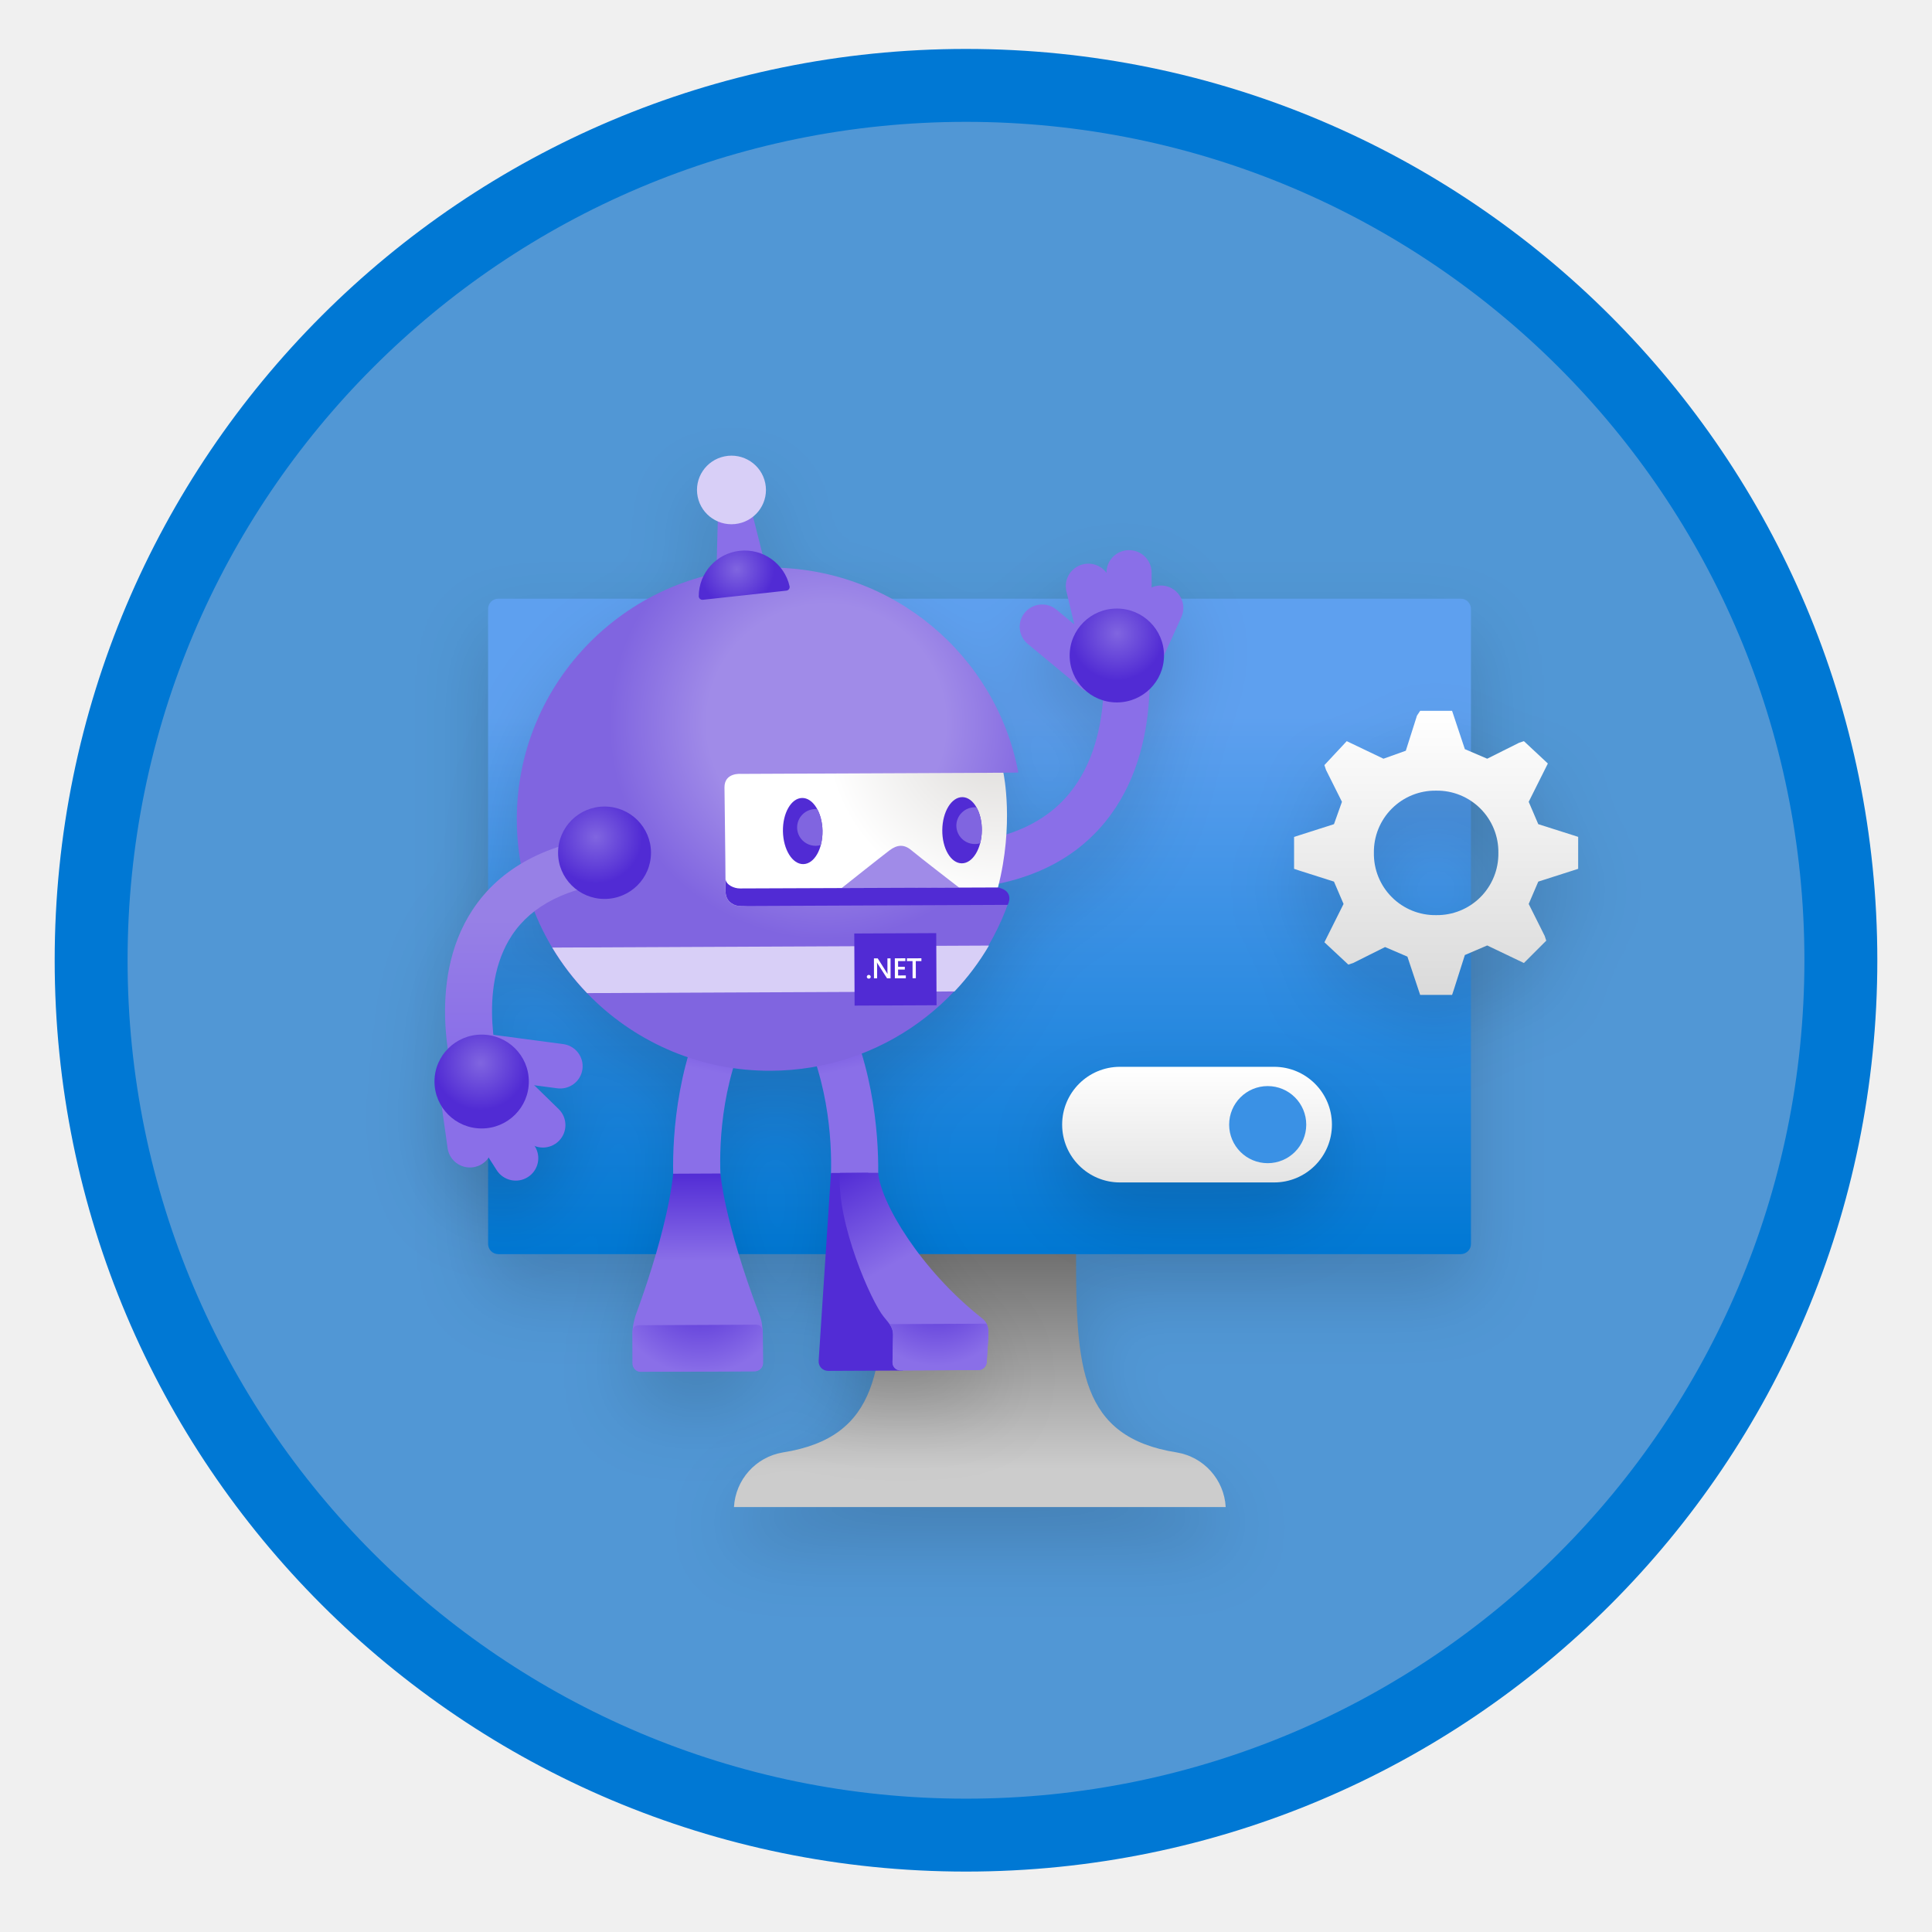
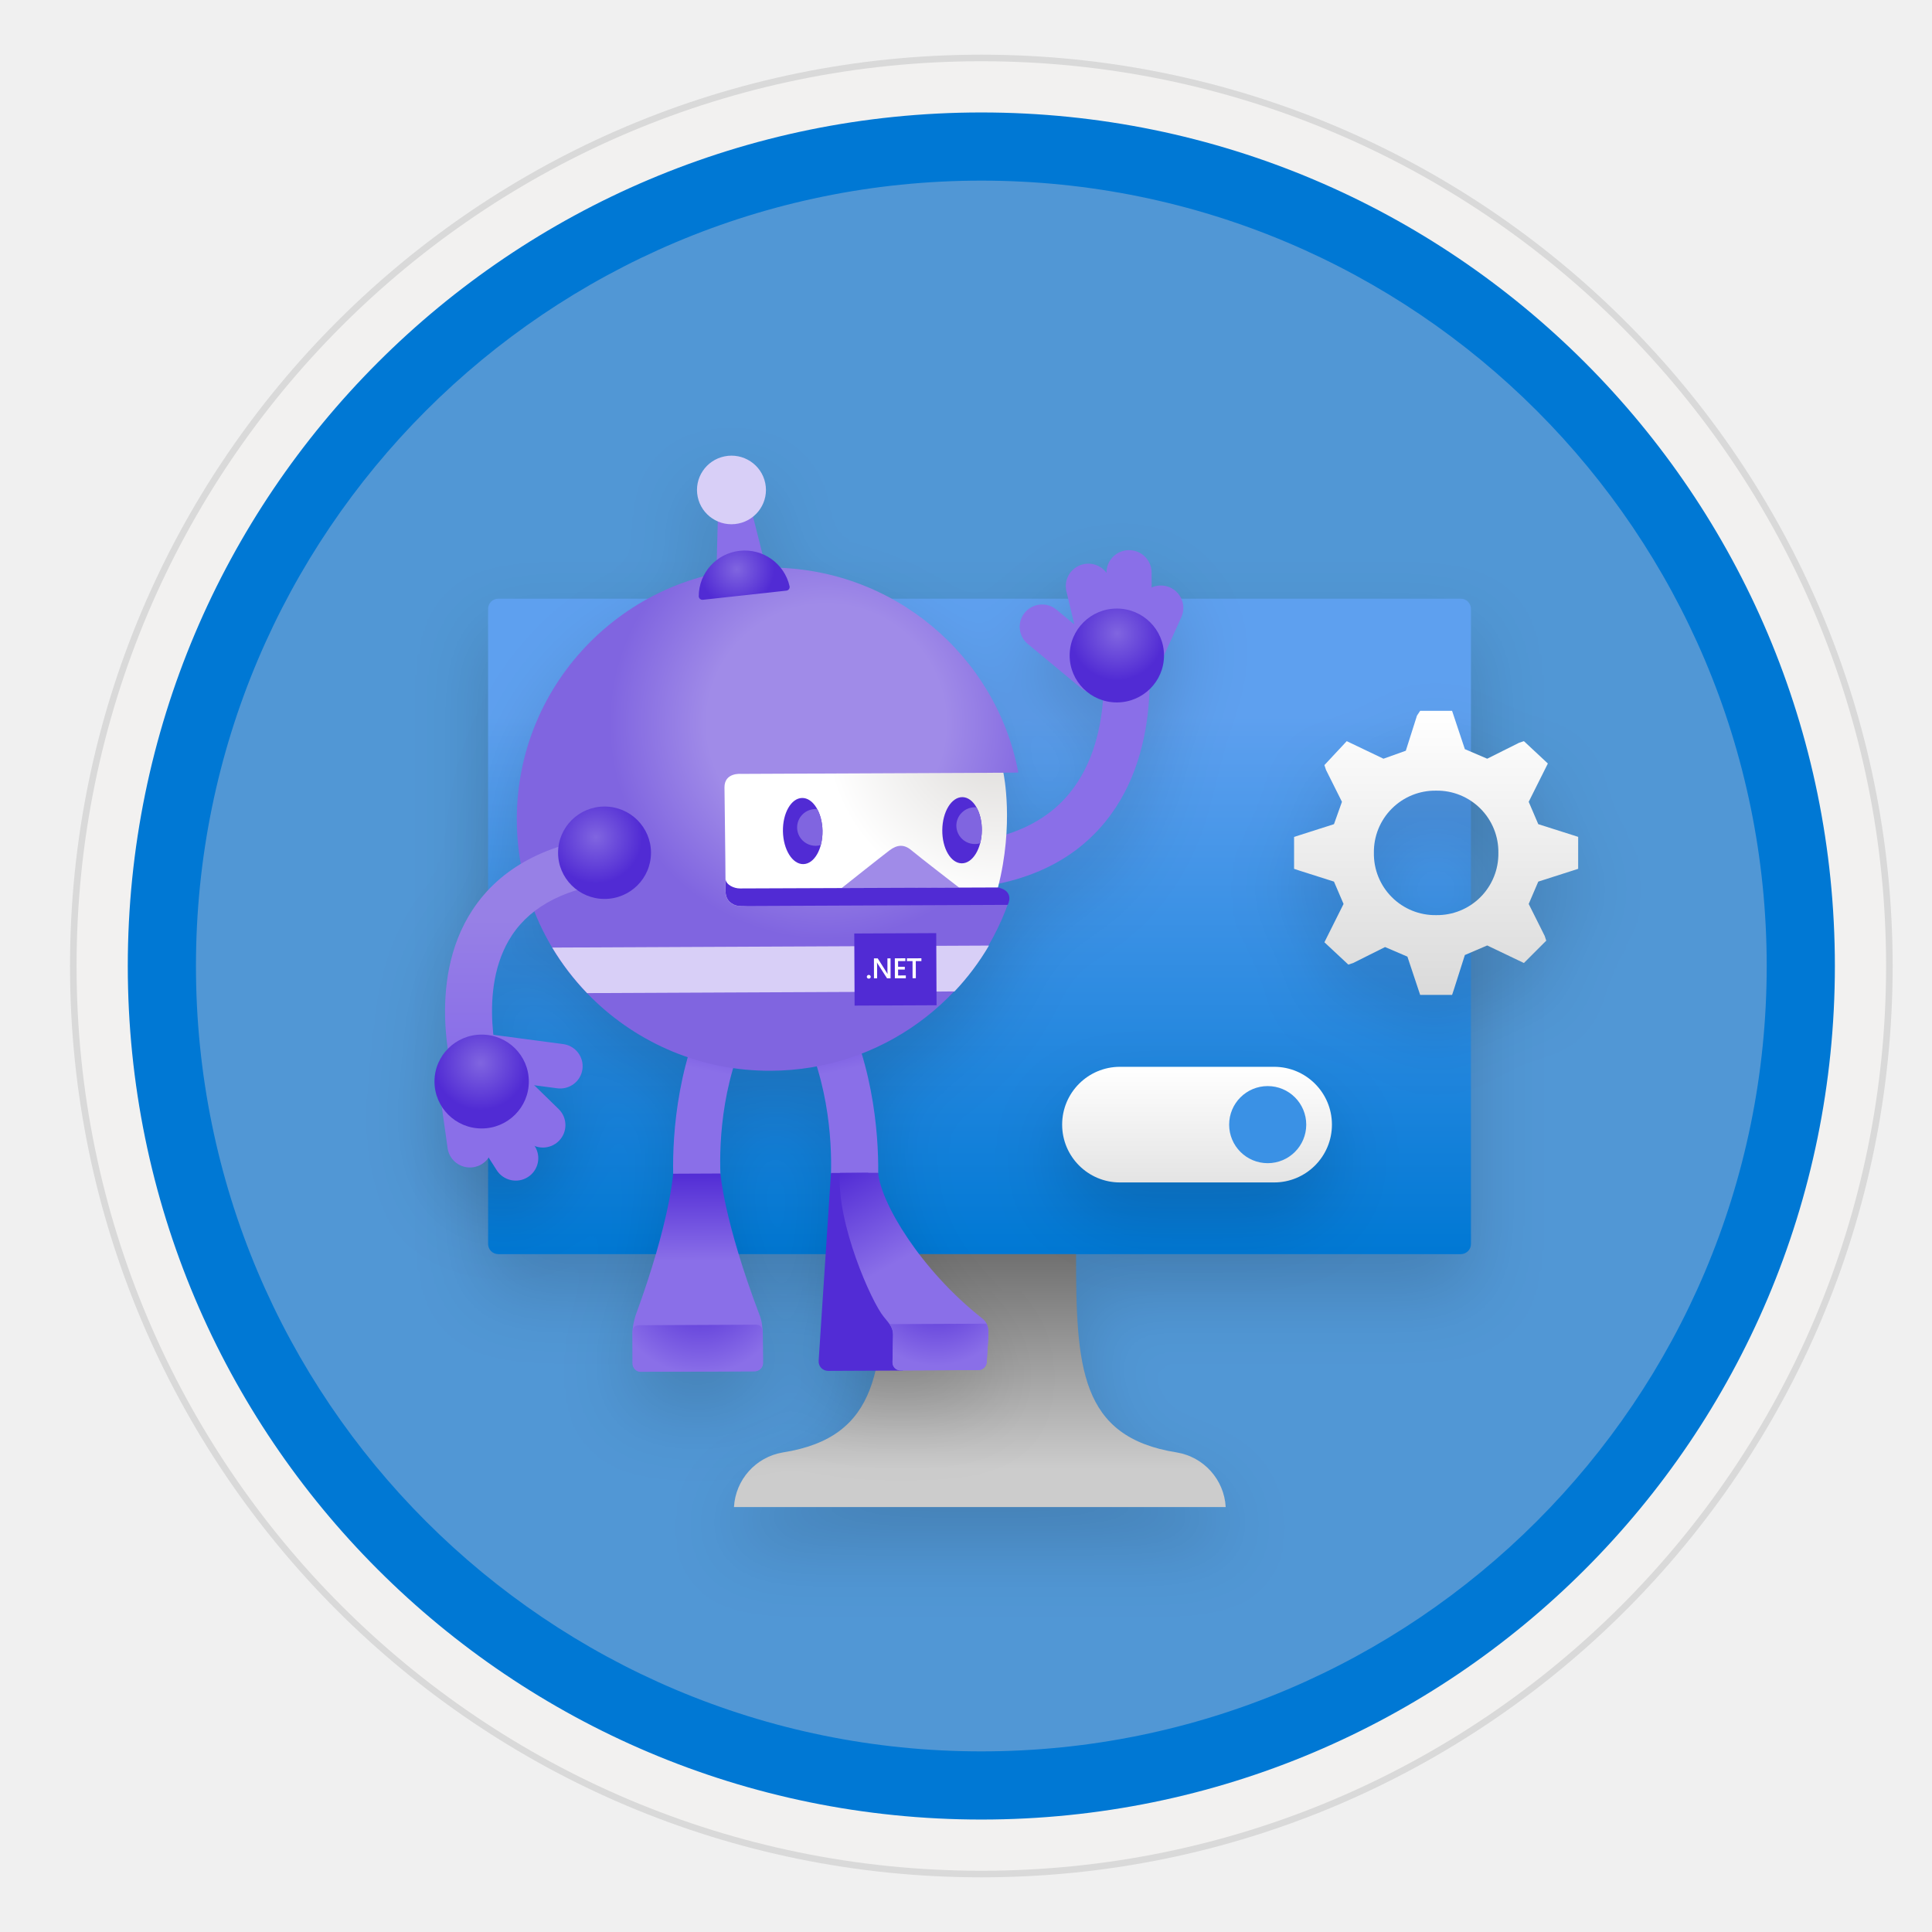
<svg xmlns="http://www.w3.org/2000/svg" width="106" height="106" viewBox="0 0 106 106" fill="none" version="1.1" id="svg262">
  <circle cx="53" cy="53" r="49" fill="#5197d5" id="circle2" style="filter:url(#filter0_d)" />
-   <circle cx="53" cy="52.685" r="48" stroke="#0078d4" stroke-width="4" id="circle8" />
  <g filter="url(#filter1_d)" id="g14" transform="translate(1.787698,-0.3154762)">
    <rect x="24.992" y="33.163" width="53.926" height="35.961" rx="0.56" fill="url(#paint0_linear)" id="rect10" style="fill:url(#paint0_linear)" />
    <path d="M 62.788,80.006 C 57.444,79.169 57.251,75.306 57.251,69.124 H 46.691 c 0,6.181 -0.193,10.045 -5.537,10.882 -1.48,0.253 -2.588,1.495 -2.672,2.994 h 26.979 c -0.084,-1.499 -1.192,-2.741 -2.672,-2.994 z" fill="url(#paint1_linear)" id="path12" style="fill:url(#paint1_linear)" />
  </g>
  <g filter="url(#filter2_d)" id="g90">
    <path d="M51.729 48.811L51.687 46.305C54.86 46.251 57.213 45.315 58.679 43.521C61.336 40.269 60.403 35.216 60.393 35.164L62.867 34.693C62.915 34.947 64.022 40.954 60.633 45.1C58.677 47.497 55.68 48.745 51.729 48.811Z" fill="#8A6FE8" id="path16" />
    <path d="M56.389 35.329L59.318 37.756C59.84 38.188 60.615 38.118 61.051 37.599C61.485 37.08 61.414 36.309 60.893 35.876L57.964 33.449C57.442 33.017 56.666 33.087 56.231 33.606C55.797 34.126 55.867 34.897 56.389 35.329Z" fill="#8A6FE8" id="path18" />
    <path d="M63.765 36.178L64.819 33.852C65.095 33.231 64.813 32.504 64.189 32.229C63.564 31.955 62.834 32.235 62.557 32.856L61.476 35.241L63.765 36.178Z" fill="#8A6FE8" id="path20" />
    <path d="M63.195 34.922L63.182 31.405C63.178 30.725 62.62 30.178 61.937 30.184C61.254 30.189 60.703 30.744 60.709 31.422L60.71 34.038L63.195 34.922Z" fill="#8A6FE8" id="path22" />
    <path d="M61.733 35.301L60.917 31.875C60.761 31.213 60.096 30.803 59.43 30.959C58.764 31.114 58.352 31.776 58.508 32.438L59.339 35.926L61.733 35.301Z" fill="#8A6FE8" id="path24" />
    <path d="M61.275 38.539C62.705 38.539 63.864 37.386 63.864 35.964C63.864 34.542 62.705 33.389 61.275 33.389C59.846 33.389 58.687 34.542 58.687 35.964C58.687 37.386 59.845 38.539 61.275 38.539Z" fill="url(#paint2_radial)" id="path26" />
    <path d="M48.183 64.359C48.208 62.189 47.897 57.783 45.645 54.094L43.443 55.425C45.487 58.77 45.64 62.676 45.593 64.38C45.588 64.52 46.907 64.648 48.183 64.359Z" fill="url(#paint3_linear)" id="path28" />
    <path d="M45.592 64.356L47.631 64.346L49.535 75.196L45.442 75.214C45.131 75.215 44.894 74.965 44.916 74.655L45.592 64.356Z" fill="#522CD5" id="path30" />
    <path d="M53.9 72.343C54.254 72.621 54.247 73.022 54.22 73.446L54.134 74.746C54.119 74.979 53.915 75.17 53.681 75.171L49.415 75.191C49.149 75.192 48.949 74.979 48.967 74.716L48.995 73.369C49.027 72.879 48.862 72.7 48.481 72.238C47.828 71.45 45.898 67.154 46.082 64.355L48.182 64.345C48.322 66.006 50.527 69.695 53.9 72.343Z" fill="url(#paint4_linear)" id="path32" />
    <path d="M54.219 73.445C54.238 73.149 54.244 72.865 54.128 72.625L48.808 72.649C48.955 72.864 49.017 73.052 48.997 73.366L48.969 74.713C48.951 74.978 49.152 75.19 49.417 75.188L53.682 75.17C53.917 75.169 54.12 74.978 54.135 74.745L54.219 73.445Z" fill="url(#paint5_radial)" id="path34" />
    <path d="M36.934 64.408C36.889 62.237 37.16 57.829 39.379 54.119L41.593 55.429C39.58 58.794 39.462 62.701 39.526 64.403C39.531 64.546 38.211 64.686 36.934 64.408Z" fill="url(#paint6_linear)" id="path36" />
    <path d="M34.703 73.155C34.7 72.866 34.743 72.61 34.866 72.187C36.771 67.008 36.931 64.397 36.931 64.397L39.527 64.385C39.527 64.385 39.706 66.947 41.657 72.108C41.811 72.476 41.829 72.811 41.849 73.122L41.861 74.779C41.862 75.028 41.657 75.234 41.407 75.235L41.281 75.236L35.29 75.263L35.165 75.264C34.913 75.265 34.707 75.062 34.706 74.813L34.703 73.155Z" fill="url(#paint7_linear)" id="path38" />
    <path d="M34.703 73.155C34.703 73.108 34.704 73.062 34.706 73.017C34.719 72.873 34.785 72.711 35.102 72.709L41.508 72.68C41.739 72.688 41.816 72.864 41.84 72.975C41.843 73.024 41.846 73.075 41.85 73.123L41.862 74.78C41.863 74.936 41.784 75.074 41.662 75.156C41.59 75.205 41.501 75.234 41.408 75.235L41.283 75.236L35.292 75.263L35.167 75.264C35.042 75.266 34.927 75.215 34.844 75.133C34.761 75.051 34.71 74.938 34.709 74.812L34.703 73.155Z" fill="url(#paint8_radial)" id="path40" />
    <path d="M54.725 48.691C55.625 45.185 55.022 42.393 55.022 42.393L55.85 42.389L55.869 42.373C54.654 35.953 48.973 31.109 42.169 31.141C34.506 31.175 28.32 37.384 28.355 45.008C28.39 52.63 34.631 58.783 42.296 58.748C48.343 58.721 53.469 54.849 55.345 49.471C55.401 49.242 55.394 48.833 54.725 48.691Z" fill="url(#paint9_radial)" id="path42" />
    <path d="M54.26 51.88L30.298 51.989C30.839 52.894 31.482 53.731 32.209 54.487L52.37 54.396C53.093 53.633 53.727 52.79 54.26 51.88Z" fill="#D8CFF7" id="path44" />
    <path d="M46.888 55.173L51.385 55.153L51.367 51.196L46.87 51.217L46.888 55.173Z" fill="#512BD4" id="path46" />
    <path d="M47.666 53.694C47.636 53.694 47.61 53.684 47.59 53.665C47.569 53.645 47.558 53.62 47.558 53.593C47.558 53.564 47.569 53.539 47.59 53.52C47.61 53.499 47.636 53.489 47.666 53.489C47.697 53.489 47.722 53.5 47.743 53.52C47.763 53.539 47.775 53.564 47.775 53.593C47.775 53.621 47.764 53.644 47.744 53.665C47.722 53.683 47.697 53.694 47.666 53.694Z" fill="white" id="path48" />
    <path d="M48.862 53.675H48.667L48.153 52.873C48.14 52.853 48.128 52.831 48.12 52.809H48.116C48.12 52.833 48.122 52.883 48.122 52.959L48.123 53.676H47.951L47.949 52.582H48.157L48.653 53.366C48.673 53.398 48.687 53.422 48.694 53.433H48.697C48.692 53.403 48.69 53.355 48.69 53.285L48.689 52.581H48.86L48.862 53.675Z" fill="white" id="path50" />
    <path d="M49.699 53.672L49.097 53.672L49.095 52.578L49.674 52.577V52.731L49.273 52.732L49.275 53.042L49.643 53.041V53.195L49.275 53.196L49.275 53.519L49.699 53.518V53.672Z" fill="white" id="path52" />
    <path d="M50.554 52.731L50.245 52.732L50.248 53.671H50.069L50.067 52.732L49.759 52.733V52.579L50.553 52.577L50.554 52.731Z" fill="white" id="path54" />
    <path d="M54.754 48.691C55.645 45.229 55.066 42.463 55.051 42.396L40.653 42.46C40.653 42.46 39.745 42.373 39.749 43.198C39.753 44.021 39.797 46.35 39.809 48.926C39.811 49.456 40.249 49.71 40.593 49.708C40.593 49.707 54.395 49.265 54.754 48.691Z" fill="url(#paint10_radial)" id="path56" />
    <path d="M46.164 48.735C46.164 48.735 48.37 46.982 48.801 46.657C49.231 46.332 49.609 46.314 50.007 46.652C50.405 46.991 52.63 48.705 52.63 48.705L46.164 48.735Z" fill="#A08BE8" id="path58" />
    <path d="M55.291 49.646C55.291 49.646 55.703 48.892 54.754 48.691C54.755 48.688 40.599 48.745 40.599 48.745C40.27 48.746 39.844 48.553 39.807 48.236C39.808 48.463 39.81 48.694 39.811 48.926C39.813 49.406 40.173 49.659 40.496 49.701C40.529 49.704 40.561 49.709 40.594 49.709L41.562 49.705L55.291 49.646Z" fill="#512BD4" id="path60" />
    <path d="M44.077 47.41C44.676 47.399 45.146 46.576 45.127 45.575C45.107 44.572 44.605 43.769 44.006 43.781C43.407 43.793 42.937 44.615 42.956 45.617C42.976 46.618 43.478 47.422 44.077 47.41Z" fill="#512BD4" id="path62" />
    <path d="M53.869 45.562C53.879 44.56 53.402 43.742 52.803 43.735C52.203 43.73 51.709 44.537 51.699 45.54C51.688 46.543 52.165 47.36 52.764 47.367C53.364 47.373 53.858 46.565 53.869 45.562Z" fill="#512BD4" id="path64" />
    <path d="M44.028 44.687C44.249 44.465 44.547 44.368 44.837 44.391C45.01 44.706 45.118 45.12 45.127 45.574C45.132 45.858 45.097 46.125 45.033 46.366C44.691 46.465 44.307 46.381 44.035 46.114C43.637 45.722 43.634 45.083 44.028 44.687Z" fill="#8065E0" id="path66" />
    <path d="M52.766 44.59C52.987 44.368 53.285 44.269 53.576 44.294C53.762 44.623 53.875 45.069 53.87 45.56C53.867 45.811 53.835 46.05 53.777 46.267C53.432 46.369 53.045 46.286 52.773 46.017C52.373 45.623 52.37 44.984 52.766 44.59Z" fill="#8065E0" id="path68" />
    <path d="M24.978 59.486C24.907 59.261 23.276 53.938 25.928 49.916C27.461 47.592 30.046 46.222 33.611 45.844L33.884 48.392C31.128 48.685 29.179 49.667 28.09 51.312C26.103 54.31 27.424 58.679 27.438 58.723L24.978 59.486Z" fill="url(#paint11_linear)" id="path70" />
    <path d="M33.168 49.321C34.575 49.321 35.717 48.186 35.717 46.786C35.717 45.385 34.575 44.251 33.168 44.251C31.761 44.251 30.619 45.385 30.619 46.786C30.619 48.186 31.761 49.321 33.168 49.321Z" fill="url(#paint12_radial)" id="path72" />
    <path d="M30.899 57.284L27.12 56.783C26.446 56.694 25.827 57.165 25.737 57.835C25.648 58.505 26.121 59.12 26.794 59.21L30.573 59.71C31.247 59.799 31.866 59.329 31.956 58.659C32.045 57.988 31.572 57.372 30.899 57.284Z" fill="#8A6FE8" id="path74" />
    <path d="M24.204 60.478L24.559 63.003C24.659 63.675 25.287 64.14 25.963 64.042C26.638 63.943 27.106 63.318 27.007 62.646L26.642 60.056L24.204 60.478Z" fill="#8A6FE8" id="path76" />
    <path d="M25.36 61.239L27.255 64.208C27.624 64.78 28.389 64.948 28.963 64.581C29.539 64.214 29.707 63.453 29.338 62.882L27.936 60.669L25.36 61.239Z" fill="#8A6FE8" id="path78" />
    <path d="M26.392 60.141L28.917 62.607C29.405 63.084 30.187 63.078 30.667 62.594C31.146 62.109 31.14 61.33 30.654 60.853L28.083 58.343L26.392 60.141Z" fill="#8A6FE8" id="path80" />
    <path d="M26.426 61.914C27.856 61.914 29.015 60.761 29.015 59.339C29.015 57.917 27.856 56.764 26.426 56.764C24.997 56.764 23.838 57.917 23.838 59.339C23.838 60.761 24.997 61.914 26.426 61.914Z" fill="url(#paint13_radial)" id="path82" />
    <path d="M41.953 30.869L39.314 31.158L39.386 28.422L41.282 28.215L41.953 30.869Z" fill="#8A6FE8" id="path84" />
    <path d="M40.51 28.725C41.534 28.517 42.194 27.524 41.986 26.506C41.777 25.488 40.779 24.831 39.755 25.038C38.731 25.246 38.07 26.239 38.279 27.257C38.488 28.275 39.486 28.933 40.51 28.725Z" fill="#D8CFF7" id="path86" />
    <path d="M43.144 32.406C43.263 32.393 43.346 32.281 43.32 32.163C43.043 30.932 41.873 30.08 40.583 30.221C39.294 30.362 38.339 31.448 38.337 32.71C38.337 32.829 38.443 32.92 38.562 32.908L43.144 32.406Z" fill="url(#paint14_radial)" id="path88" />
  </g>
  <g filter="url(#filter3_d)" id="g94">
    <path fill-rule="evenodd" clip-rule="evenodd" d="M86.587 45.918V47.669L84.398 48.37L83.873 49.596L84.749 51.347L84.836 51.61L83.61 52.836L81.596 51.873L80.37 52.398L79.757 54.325L79.669 54.587H77.918L77.218 52.486L75.992 51.96L74.24 52.836L73.977 52.924L72.664 51.698L73.715 49.596L73.189 48.37L71.263 47.757L71 47.669V45.918L73.189 45.218L73.627 43.992L72.751 42.24L72.664 41.977L73.89 40.664L75.904 41.627L77.13 41.189L77.743 39.263L77.918 39H79.669L80.37 41.102L81.596 41.627L83.347 40.751L83.61 40.664L84.924 41.89L83.873 43.992L84.398 45.218L86.325 45.831L86.587 45.918ZM76.364 49.224C77.007 49.867 77.884 50.223 78.794 50.209C79.704 50.223 80.58 49.867 81.224 49.224C81.867 48.581 82.223 47.704 82.209 46.794C82.223 45.884 81.867 45.007 81.224 44.364C80.58 43.72 79.704 43.365 78.794 43.379C77.884 43.365 77.007 43.72 76.364 44.364C75.72 45.007 75.365 45.884 75.379 46.794C75.365 47.704 75.72 48.581 76.364 49.224Z" fill="url(#paint15_linear)" id="path92" />
  </g>
  <g filter="url(#filter4_d)" id="g100">
    <rect width="14.802" height="6.344" rx="3.172" transform="matrix(-1 0 0 1 73.0771 58.5312)" fill="url(#paint16_linear)" id="rect96" />
    <circle r="2.115" transform="matrix(-1 0 0 1 69.5528 61.7034)" fill="#3A91E5" id="circle98" />
  </g>
  <defs id="defs260">
    <filter id="filter0_d" x="0.5" y="0.5" width="105.5" height="105.5" filterUnits="userSpaceOnUse" color-interpolation-filters="sRGB">
      <feFlood flood-opacity="0" result="BackgroundImageFix" id="feFlood102" />
      <feColorMatrix in="SourceAlpha" type="matrix" values="0 0 0 0 0 0 0 0 0 0 0 0 0 0 0 0 0 0 127 0" id="feColorMatrix104" />
      <feOffset dx="0.5" dy="0.5" id="feOffset106" />
      <feColorMatrix type="matrix" values="0 0 0 0 0.824 0 0 0 0 0.831 0 0 0 0 0.835 0 0 0 1 0" id="feColorMatrix108" />
      <feBlend mode="normal" in2="BackgroundImageFix" result="effect1_dropShadow" id="feBlend110" />
      <feBlend mode="normal" in="SourceGraphic" in2="effect1_dropShadow" result="shape" id="feBlend112" />
    </filter>
    <filter id="filter1_d" x="20.992" y="31.163" width="61.926" height="57.837" filterUnits="userSpaceOnUse" color-interpolation-filters="sRGB">
      <feFlood flood-opacity="0" result="BackgroundImageFix" id="feFlood115" />
      <feColorMatrix in="SourceAlpha" type="matrix" values="0 0 0 0 0 0 0 0 0 0 0 0 0 0 0 0 0 0 127 0" id="feColorMatrix117" />
      <feOffset dy="2" id="feOffset119" />
      <feGaussianBlur stdDeviation="2" id="feGaussianBlur121" />
      <feColorMatrix type="matrix" values="0 0 0 0 0 0 0 0 0 0 0 0 0 0 0 0 0 0 0.15 0" id="feColorMatrix123" />
      <feBlend mode="normal" in2="BackgroundImageFix" result="effect1_dropShadow" id="feBlend125" />
      <feBlend mode="normal" in="SourceGraphic" in2="effect1_dropShadow" result="shape" id="feBlend127" />
    </filter>
    <filter id="filter2_d" x="19.838" y="23" width="49.087" height="58.264" filterUnits="userSpaceOnUse" color-interpolation-filters="sRGB">
      <feFlood flood-opacity="0" result="BackgroundImageFix" id="feFlood130" />
      <feColorMatrix in="SourceAlpha" type="matrix" values="0 0 0 0 0 0 0 0 0 0 0 0 0 0 0 0 0 0 127 0" id="feColorMatrix132" />
      <feOffset dy="2" id="feOffset134" />
      <feGaussianBlur stdDeviation="2" id="feGaussianBlur136" />
      <feColorMatrix type="matrix" values="0 0 0 0 0 0 0 0 0 0 0 0 0 0 0 0 0 0 0.15 0" id="feColorMatrix138" />
      <feBlend mode="normal" in2="BackgroundImageFix" result="effect1_dropShadow" id="feBlend140" />
      <feBlend mode="normal" in="SourceGraphic" in2="effect1_dropShadow" result="shape" id="feBlend142" />
    </filter>
    <filter id="filter3_d" x="67" y="37" width="23.587" height="23.587" filterUnits="userSpaceOnUse" color-interpolation-filters="sRGB">
      <feFlood flood-opacity="0" result="BackgroundImageFix" id="feFlood145" />
      <feColorMatrix in="SourceAlpha" type="matrix" values="0 0 0 0 0 0 0 0 0 0 0 0 0 0 0 0 0 0 127 0" id="feColorMatrix147" />
      <feOffset dy="2" id="feOffset149" />
      <feGaussianBlur stdDeviation="2" id="feGaussianBlur151" />
      <feColorMatrix type="matrix" values="0 0 0 0 0 0 0 0 0 0 0 0 0 0 0 0 0 0 0.15 0" id="feColorMatrix153" />
      <feBlend mode="normal" in2="BackgroundImageFix" result="effect1_dropShadow" id="feBlend155" />
      <feBlend mode="normal" in="SourceGraphic" in2="effect1_dropShadow" result="shape" id="feBlend157" />
    </filter>
    <filter id="filter4_d" x="54.275" y="56.531" width="22.802" height="14.344" filterUnits="userSpaceOnUse" color-interpolation-filters="sRGB">
      <feFlood flood-opacity="0" result="BackgroundImageFix" id="feFlood160" />
      <feColorMatrix in="SourceAlpha" type="matrix" values="0 0 0 0 0 0 0 0 0 0 0 0 0 0 0 0 0 0 127 0" id="feColorMatrix162" />
      <feOffset dy="2" id="feOffset164" />
      <feGaussianBlur stdDeviation="2" id="feGaussianBlur166" />
      <feColorMatrix type="matrix" values="0 0 0 0 0 0 0 0 0 0 0 0 0 0 0 0 0 0 0.15 0" id="feColorMatrix168" />
      <feBlend mode="normal" in2="BackgroundImageFix" result="effect1_dropShadow" id="feBlend170" />
      <feBlend mode="normal" in="SourceGraphic" in2="effect1_dropShadow" result="shape" id="feBlend172" />
    </filter>
    <linearGradient id="paint0_linear" x1="78.934" y1="69.124" x2="78.934" y2="33.163" gradientUnits="userSpaceOnUse">
      <stop stop-color="#0078D4" id="stop175" />
      <stop offset="0.82" stop-color="#5EA0EF" id="stop177" />
    </linearGradient>
    <linearGradient id="paint1_linear" x1="65.46" y1="83" x2="65.46" y2="69.124" gradientUnits="userSpaceOnUse">
      <stop offset="0.15" stop-color="#CCCCCC" id="stop180" />
      <stop offset="1" stop-color="#707070" id="stop182" />
    </linearGradient>
    <radialGradient id="paint2_radial" cx="0" cy="0" r="1" gradientUnits="userSpaceOnUse" gradientTransform="translate(61.2972 34.7542) scale(2.58937 2.57564)">
      <stop stop-color="#8065E0" id="stop185" />
      <stop offset="1" stop-color="#512BD4" id="stop187" />
    </radialGradient>
    <linearGradient id="paint3_linear" x1="44.897" y1="54.25" x2="47.058" y2="64.595" gradientUnits="userSpaceOnUse">
      <stop stop-color="#522CD5" id="stop190" />
      <stop offset="0.44" stop-color="#8A6FE8" id="stop192" />
    </linearGradient>
    <linearGradient id="paint4_linear" x1="46.212" y1="64.282" x2="52.645" y2="75.811" gradientUnits="userSpaceOnUse">
      <stop stop-color="#522CD5" id="stop195" />
      <stop offset="0.44" stop-color="#8A6FE8" id="stop197" />
    </linearGradient>
    <radialGradient id="paint5_radial" cx="0" cy="0" r="1" gradientUnits="userSpaceOnUse" gradientTransform="translate(51.3847 70.4615) rotate(-0.259391) scale(4.49438 4.47054)">
      <stop offset="0.034" stop-color="#522CD5" id="stop200" />
      <stop offset="0.996" stop-color="#8A6FE8" id="stop202" />
    </radialGradient>
    <linearGradient id="paint6_linear" x1="40.128" y1="54.269" x2="38.061" y2="64.634" gradientUnits="userSpaceOnUse">
      <stop stop-color="#522CD5" id="stop205" />
      <stop offset="0.44" stop-color="#8A6FE8" id="stop207" />
    </linearGradient>
    <linearGradient id="paint7_linear" x1="38.235" y1="64.391" x2="38.284" y2="75.252" gradientUnits="userSpaceOnUse">
      <stop stop-color="#522CD5" id="stop210" />
      <stop offset="0.44" stop-color="#8A6FE8" id="stop212" />
    </linearGradient>
    <radialGradient id="paint8_radial" cx="0" cy="0" r="1" gradientUnits="userSpaceOnUse" gradientTransform="translate(38.4098 70.5105) rotate(179.74) scale(4.92732 4.9012)">
      <stop offset="0.034" stop-color="#522CD5" id="stop215" />
      <stop offset="0.996" stop-color="#8A6FE8" id="stop217" />
    </radialGradient>
    <radialGradient id="paint9_radial" cx="0" cy="0" r="1" gradientUnits="userSpaceOnUse" gradientTransform="translate(45.3379 39.6753) rotate(179.74) scale(13.8202 13.7469)">
      <stop offset="0.474" stop-color="#A08BE8" id="stop220" />
      <stop offset="0.862" stop-color="#8065E0" id="stop222" />
    </radialGradient>
    <radialGradient id="paint10_radial" cx="0" cy="0" r="1" gradientUnits="userSpaceOnUse" gradientTransform="translate(54.7104 40.1455) rotate(179.74) scale(14.3221 14.2461)">
      <stop offset="0.093" stop-color="#E1DFDD" id="stop225" />
      <stop offset="0.657" stop-color="white" id="stop227" />
    </radialGradient>
    <linearGradient id="paint11_linear" x1="29.151" y1="45.843" x2="29.151" y2="59.486" gradientUnits="userSpaceOnUse">
      <stop offset="0.334" stop-color="#9780E6" id="stop230" />
      <stop offset="0.849" stop-color="#8A6FE8" id="stop232" />
    </linearGradient>
    <radialGradient id="paint12_radial" cx="0" cy="0" r="1" gradientUnits="userSpaceOnUse" gradientTransform="translate(32.6931 45.9334) rotate(-0.25939) scale(2.54883 2.53531)">
      <stop stop-color="#8065E0" id="stop235" />
      <stop offset="1" stop-color="#512BD4" id="stop237" />
    </radialGradient>
    <radialGradient id="paint13_radial" cx="0" cy="0" r="1" gradientUnits="userSpaceOnUse" gradientTransform="translate(26.3683 58.318) scale(2.58984 2.5761)">
      <stop stop-color="#8065E0" id="stop240" />
      <stop offset="1" stop-color="#512BD4" id="stop242" />
    </radialGradient>
    <radialGradient id="paint14_radial" cx="0" cy="0" r="1" gradientUnits="userSpaceOnUse" gradientTransform="translate(40.4221 31.2294) rotate(-32.0653) scale(2.06375 2.05899)">
      <stop stop-color="#8065E0" id="stop245" />
      <stop offset="1" stop-color="#512BD4" id="stop247" />
    </radialGradient>
    <linearGradient id="paint15_linear" x1="86.587" y1="54.587" x2="86.587" y2="39" gradientUnits="userSpaceOnUse">
      <stop stop-color="#DADADA" id="stop250" />
      <stop offset="1" stop-color="white" id="stop252" />
    </linearGradient>
    <linearGradient id="paint16_linear" x1="7.401" y1="0" x2="7.401" y2="6.344" gradientUnits="userSpaceOnUse">
      <stop stop-color="white" id="stop255" />
      <stop offset="1" stop-color="#E4E4E4" id="stop257" />
    </linearGradient>
  </defs>
+   <path fill-rule="evenodd" clip-rule="evenodd" d="m 53.841,3 c -27.61,0 -50,22.39 -50,50 0,27.61 22.39,50 50,50 27.61,0 50,-22.39 50,-50 0,-27.61 -22.39,-50 -50,-50 z m 0,95.76 c -25.27,0 -45.76,-20.49 -45.76,-45.76 0,-25.27 20.49,-45.76 45.76,-45.76 25.27,0 45.76,20.49 45.76,45.76 0,25.27 -20.49,45.76 -45.76,45.76 z" fill="#d9d9d9" id="path872" />
+   <path fill-rule="evenodd" clip-rule="evenodd" d="m 7.941,53 c 0,25.35 20.55,45.9 45.9,45.9 25.35,0 45.9,-20.55 45.9,-45.9 0,-25.35 -20.55,-45.9 -45.9,-45.9 -25.35,0 -45.9,20.55 -45.9,45.9 z M 53.841,3.36 c -27.42,0 -49.64,22.22 -49.64,49.64 0,27.42 22.23,49.64 49.64,49.64 27.42,0 49.64,-22.23 49.64,-49.64 0,-27.42 -22.22,-49.64 -49.64,-49.64 z" fill="#f2f1f0" id="path874" />
+   <path fill-rule="evenodd" clip-rule="evenodd" d="m 10.751,53 c 0,23.8 19.29,43.09 43.09,43.09 23.8,0 43.09,-19.29 43.09,-43.09 0,-23.8 -19.29,-43.09 -43.09,-43.09 -23.8,0 -43.09,19.29 -43.09,43.09 z m 43.09,-46.83 c -25.86,0 -46.83,20.97 -46.83,46.83 0,25.86 20.97,46.83 46.83,46.83 25.86,0 46.83,-20.97 46.83,-46.83 0,-25.86 -20.96,-46.83 -46.83,-46.83 z" fill="#0078d4" id="path876" />
</svg>
